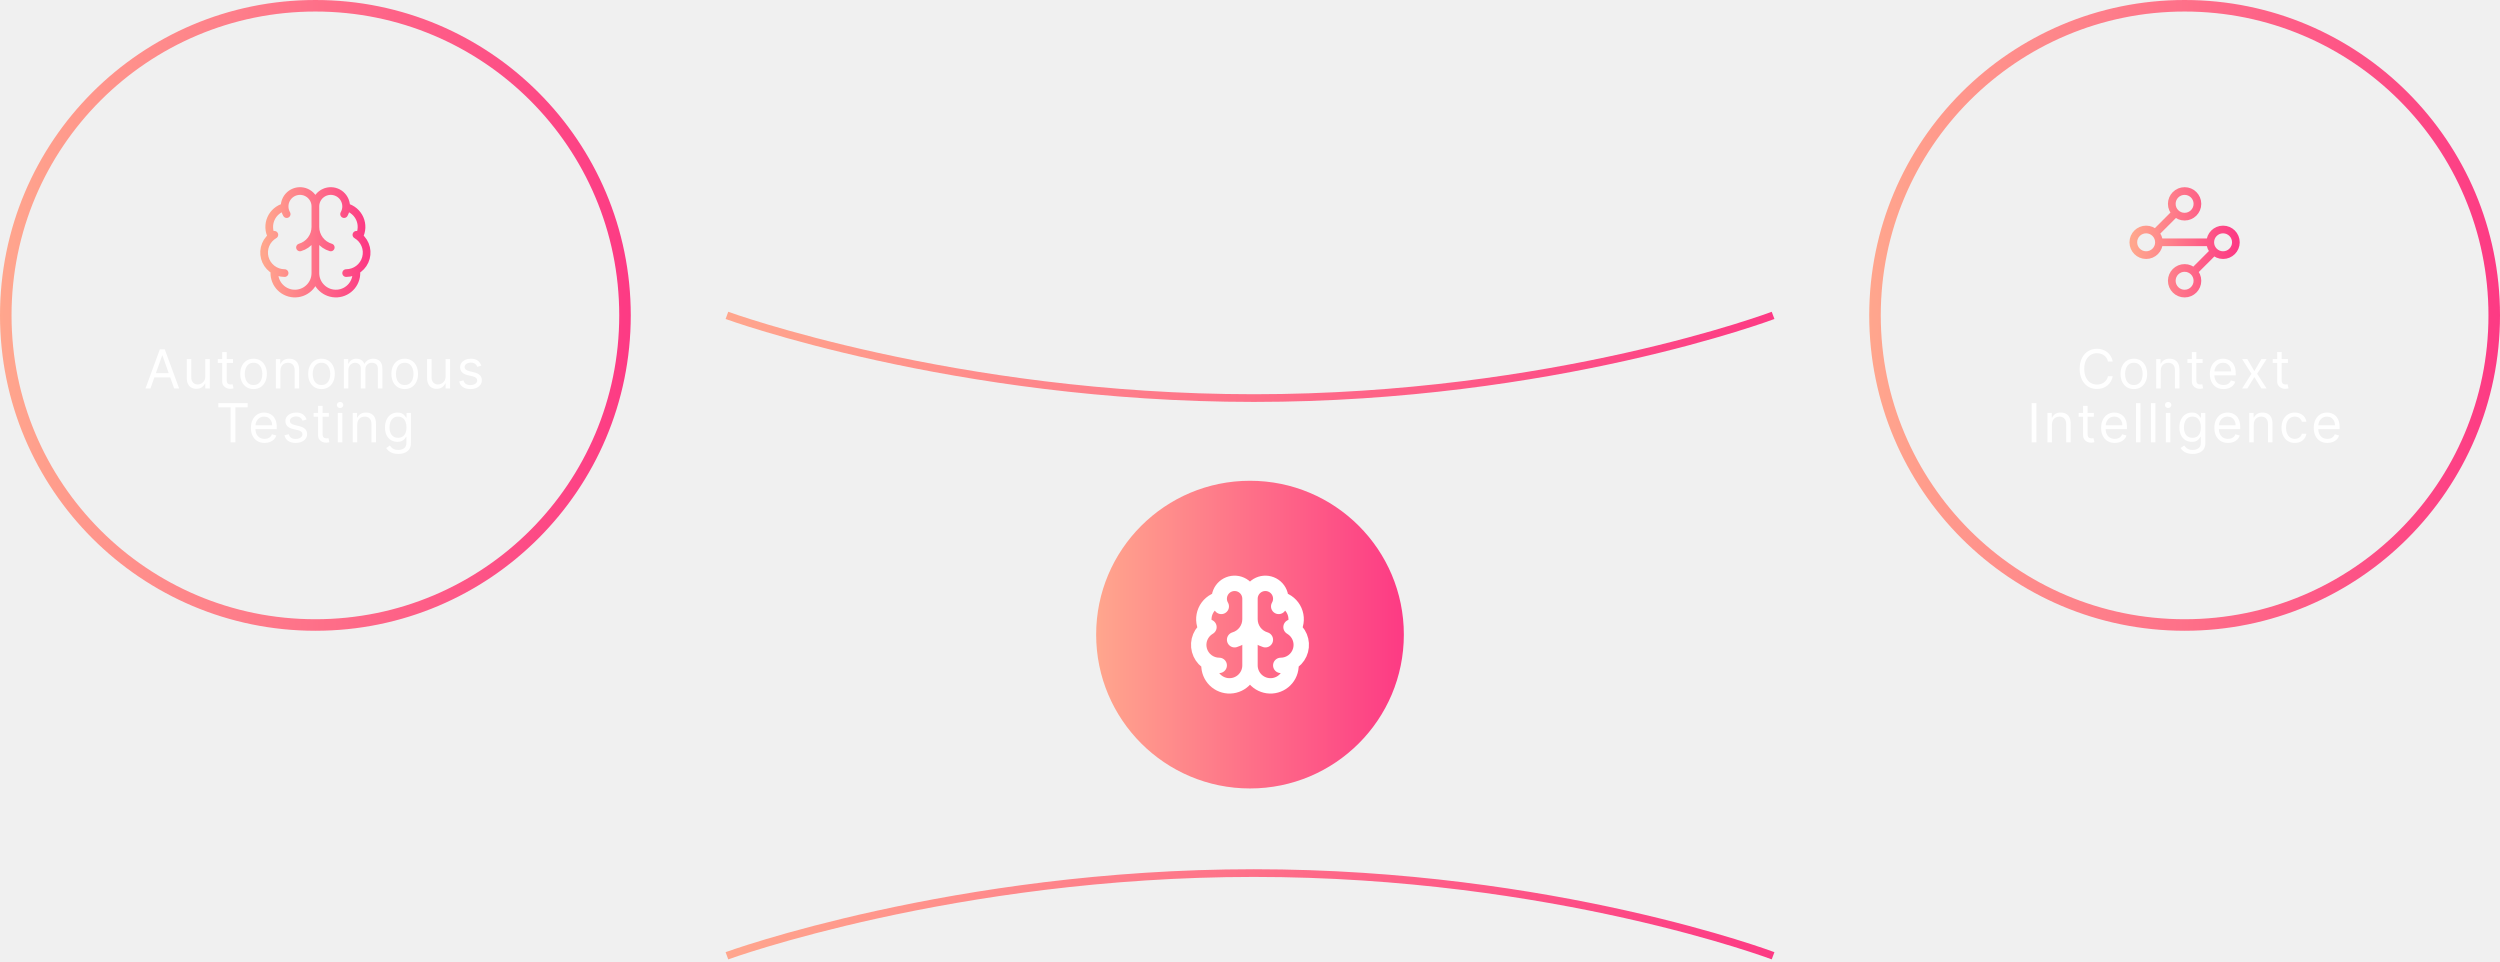
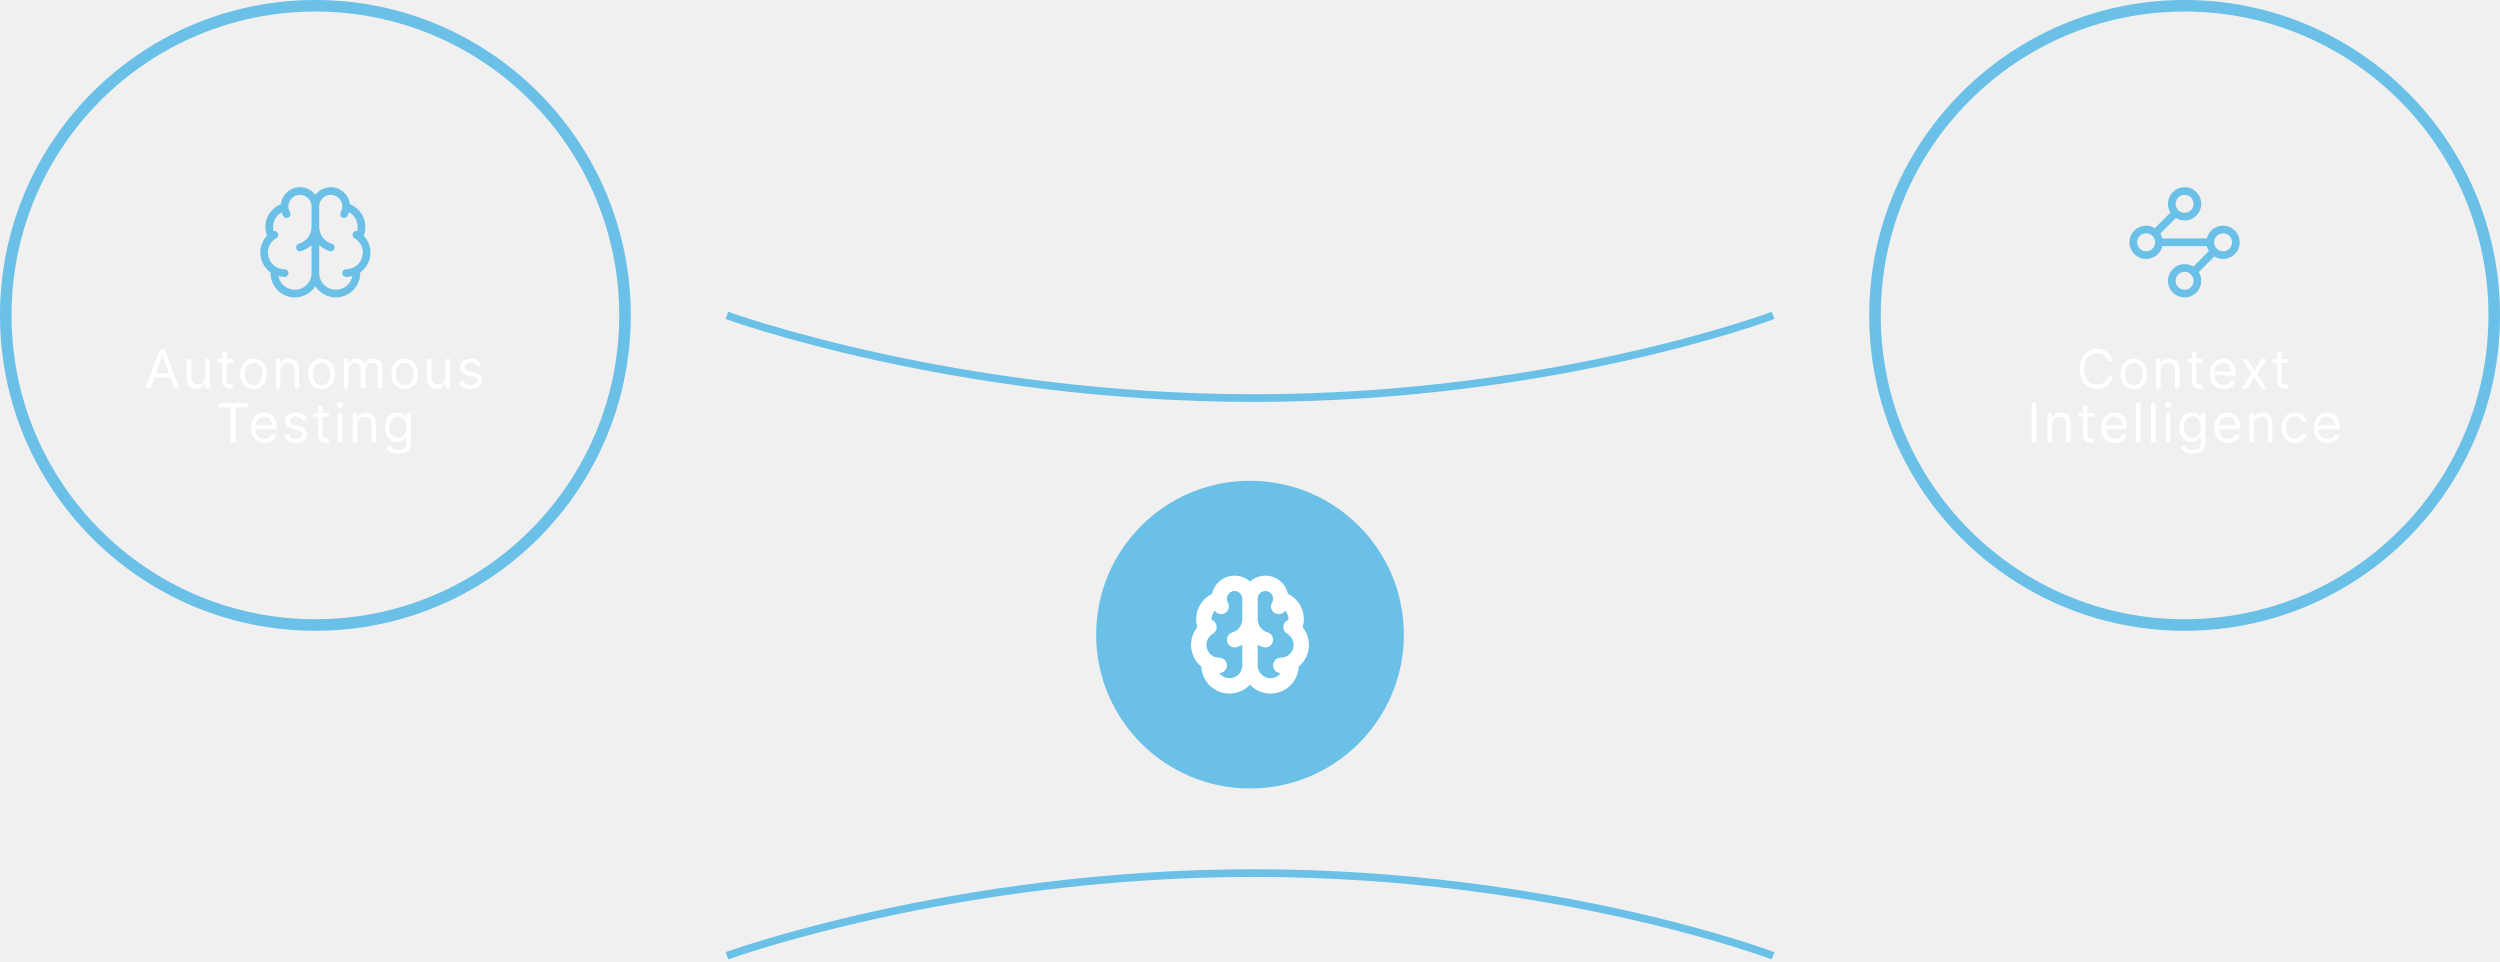
<svg xmlns="http://www.w3.org/2000/svg" width="650" height="250" viewBox="0 0 650 250" fill="none">
-   <rect x="285" y="125" width="80" height="80" rx="40" fill="url(#paint0_linear_1739_1121)" />
-   <g clip-path="url(#clip0_1739_1121)">
+   <rect x="285" y="125" width="80" height="80" rx="40" fill="#6AC0E6" />
+   <g clip-path="url(#clip0_3524_11863)">
    <path d="M324.997 173V155.667M324.997 173C324.998 173.729 325.148 174.45 325.439 175.119C325.729 175.787 326.153 176.389 326.685 176.888C327.218 177.386 327.846 177.77 328.533 178.015C329.219 178.261 329.948 178.364 330.676 178.316C331.403 178.269 332.113 178.073 332.762 177.741C333.411 177.409 333.985 176.947 334.448 176.384C334.911 175.821 335.254 175.169 335.456 174.469C335.658 173.768 335.713 173.034 335.62 172.311M324.997 173C324.996 173.729 324.846 174.45 324.556 175.119C324.265 175.787 323.841 176.389 323.309 176.888C322.777 177.386 322.148 177.77 321.462 178.015C320.775 178.261 320.046 178.364 319.318 178.316C318.591 178.269 317.881 178.073 317.232 177.741C316.583 177.409 316.01 176.947 315.546 176.384C315.083 175.821 314.74 175.169 314.538 174.469C314.337 173.768 314.281 173.034 314.374 172.311M324.997 155.667C324.997 155.053 325.138 154.448 325.41 153.897C325.681 153.347 326.075 152.867 326.562 152.493C327.049 152.12 327.615 151.863 328.217 151.743C328.819 151.624 329.44 151.644 330.032 151.803C330.625 151.962 331.173 152.255 331.635 152.659C332.096 153.064 332.458 153.569 332.693 154.136C332.928 154.703 333.029 155.316 332.989 155.928C332.948 156.541 332.768 157.135 332.461 157.667M324.997 155.667C324.997 155.053 324.856 154.448 324.585 153.897C324.313 153.347 323.919 152.867 323.432 152.493C322.946 152.12 322.379 151.863 321.778 151.743C321.176 151.624 320.555 151.644 319.962 151.803C319.369 151.962 318.821 152.255 318.36 152.659C317.898 153.064 317.536 153.569 317.302 154.136C317.067 154.703 316.966 155.316 317.006 155.928C317.046 156.541 317.226 157.135 317.533 157.667M328.997 166.333C327.844 165.996 326.83 165.294 326.109 164.333C325.388 163.371 324.998 162.202 324.997 161C324.996 162.202 324.606 163.371 323.885 164.333C323.164 165.294 322.151 165.996 320.997 166.333M332.993 155.833C333.777 156.035 334.504 156.412 335.121 156.936C335.737 157.461 336.226 158.119 336.551 158.86C336.875 159.601 337.027 160.407 336.994 161.215C336.961 162.024 336.745 162.814 336.361 163.527M332.997 173C334.171 173 335.312 172.613 336.244 171.898C337.175 171.183 337.845 170.181 338.149 169.047C338.452 167.913 338.374 166.71 337.924 165.626C337.475 164.541 336.681 163.635 335.664 163.048M316.997 173C315.823 173 314.682 172.613 313.751 171.898C312.819 171.183 312.15 170.181 311.846 169.047C311.542 167.913 311.621 166.71 312.07 165.626C312.519 164.541 313.314 163.635 314.33 163.048M317.001 155.833C316.217 156.035 315.49 156.412 314.873 156.936C314.257 157.461 313.768 158.119 313.444 158.86C313.119 159.601 312.968 160.407 313 161.215C313.033 162.024 313.25 162.814 313.633 163.527" stroke="white" stroke-width="4" stroke-linecap="round" stroke-linejoin="round" />
  </g>
-   <rect x="1.5" y="1.5" width="161" height="161" rx="80.5" stroke="url(#paint1_linear_1739_1121)" stroke-width="3" />
-   <path d="M81.997 71V53.667M81.997 71C81.998 71.729 82.148 72.45 82.439 73.119C82.729 73.787 83.153 74.389 83.686 74.888C84.218 75.386 84.846 75.77 85.533 76.016C86.219 76.261 86.948 76.364 87.676 76.317C88.403 76.269 89.113 76.073 89.762 75.741C90.411 75.409 90.985 74.947 91.448 74.384C91.911 73.821 92.254 73.169 92.456 72.469C92.657 71.768 92.713 71.034 92.62 70.311M81.997 71C81.996 71.729 81.846 72.45 81.556 73.119C81.265 73.787 80.841 74.389 80.309 74.888C79.777 75.386 79.148 75.77 78.462 76.016C77.775 76.261 77.046 76.364 76.319 76.317C75.591 76.269 74.881 76.073 74.232 75.741C73.583 75.409 73.01 74.947 72.546 74.384C72.083 73.821 71.74 73.169 71.538 72.469C71.337 71.768 71.281 71.034 71.374 70.311M81.997 53.667C81.997 53.053 82.138 52.448 82.41 51.898C82.681 51.347 83.075 50.867 83.562 50.493C84.049 50.12 84.615 49.863 85.217 49.743C85.819 49.624 86.44 49.644 87.032 49.803C87.625 49.962 88.173 50.255 88.635 50.659C89.096 51.064 89.458 51.569 89.693 52.136C89.927 52.703 90.029 53.316 89.989 53.928C89.948 54.541 89.768 55.135 89.461 55.667M81.997 53.667C81.997 53.053 81.856 52.448 81.585 51.898C81.313 51.347 80.919 50.867 80.432 50.493C79.945 50.12 79.379 49.863 78.778 49.743C78.176 49.624 77.555 49.644 76.962 49.803C76.369 49.962 75.821 50.255 75.36 50.659C74.898 51.064 74.536 51.569 74.302 52.136C74.067 52.703 73.966 53.316 74.006 53.928C74.046 54.541 74.226 55.135 74.533 55.667M85.997 64.333C84.844 63.996 83.83 63.294 83.109 62.333C82.388 61.371 81.998 60.202 81.997 59C81.996 60.202 81.606 61.371 80.885 62.333C80.164 63.294 79.151 63.996 77.997 64.333M89.993 53.833C90.777 54.035 91.504 54.412 92.121 54.936C92.737 55.461 93.226 56.118 93.551 56.86C93.875 57.601 94.027 58.407 93.994 59.215C93.961 60.024 93.745 60.814 93.361 61.527M89.997 71C91.171 71 92.312 70.612 93.244 69.898C94.175 69.183 94.845 68.181 95.148 67.047C95.452 65.913 95.374 64.71 94.924 63.626C94.475 62.541 93.68 61.635 92.664 61.048M73.997 71C72.823 71 71.682 70.612 70.751 69.898C69.819 69.183 69.15 68.181 68.846 67.047C68.542 65.913 68.621 64.71 69.07 63.626C69.519 62.541 70.314 61.635 71.331 61.048M74.001 53.833C73.217 54.035 72.49 54.412 71.874 54.936C71.257 55.461 70.768 56.118 70.444 56.86C70.119 57.601 69.968 58.407 70 59.215C70.033 60.024 70.25 60.814 70.633 61.527" stroke="url(#paint2_linear_1739_1121)" stroke-width="2" stroke-linecap="round" stroke-linejoin="round" />
+   <rect x="1.5" y="1.5" width="161" height="161" rx="80.5" stroke="#6AC0E6" stroke-width="3" />
+   <path d="M81.997 71V53.667M81.997 71C81.998 71.729 82.148 72.45 82.439 73.119C82.729 73.787 83.153 74.389 83.686 74.888C84.218 75.386 84.846 75.77 85.533 76.016C86.219 76.261 86.948 76.364 87.676 76.317C88.403 76.269 89.113 76.073 89.762 75.741C90.411 75.409 90.985 74.947 91.448 74.384C91.911 73.821 92.254 73.169 92.456 72.469C92.657 71.768 92.713 71.034 92.62 70.311M81.997 71C81.996 71.729 81.846 72.45 81.556 73.119C81.265 73.787 80.841 74.389 80.309 74.888C79.777 75.386 79.148 75.77 78.462 76.016C77.775 76.261 77.046 76.364 76.319 76.317C75.591 76.269 74.881 76.073 74.232 75.741C73.583 75.409 73.01 74.947 72.546 74.384C72.083 73.821 71.74 73.169 71.538 72.469C71.337 71.768 71.281 71.034 71.374 70.311M81.997 53.667C81.997 53.053 82.138 52.448 82.41 51.898C82.681 51.347 83.075 50.867 83.562 50.493C84.049 50.12 84.615 49.863 85.217 49.743C85.819 49.624 86.44 49.644 87.032 49.803C87.625 49.962 88.173 50.255 88.635 50.659C89.096 51.064 89.458 51.569 89.693 52.136C89.927 52.703 90.029 53.316 89.989 53.928C89.948 54.541 89.768 55.135 89.461 55.667M81.997 53.667C81.997 53.053 81.856 52.448 81.585 51.898C81.313 51.347 80.919 50.867 80.432 50.493C79.945 50.12 79.379 49.863 78.778 49.743C78.176 49.624 77.555 49.644 76.962 49.803C76.369 49.962 75.821 50.255 75.36 50.659C74.898 51.064 74.536 51.569 74.302 52.136C74.067 52.703 73.966 53.316 74.006 53.928C74.046 54.541 74.226 55.135 74.533 55.667M85.997 64.333C84.844 63.996 83.83 63.294 83.109 62.333C82.388 61.371 81.998 60.202 81.997 59C81.996 60.202 81.606 61.371 80.885 62.333C80.164 63.294 79.151 63.996 77.997 64.333M89.993 53.833C90.777 54.035 91.504 54.412 92.121 54.936C92.737 55.461 93.226 56.118 93.551 56.86C93.875 57.601 94.027 58.407 93.994 59.215C93.961 60.024 93.745 60.814 93.361 61.527M89.997 71C91.171 71 92.312 70.612 93.244 69.898C94.175 69.183 94.845 68.181 95.148 67.047C95.452 65.913 95.374 64.71 94.924 63.626C94.475 62.541 93.68 61.635 92.664 61.048M73.997 71C72.823 71 71.682 70.612 70.751 69.898C69.819 69.183 69.15 68.181 68.846 67.047C68.542 65.913 68.621 64.71 69.07 63.626C69.519 62.541 70.314 61.635 71.331 61.048M74.001 53.833C73.217 54.035 72.49 54.412 71.874 54.936C71.257 55.461 70.768 56.118 70.444 56.86C70.119 57.601 69.968 58.407 70 59.215C70.033 60.024 70.25 60.814 70.633 61.527" stroke="#6AC0E6" stroke-width="2" stroke-linecap="round" stroke-linejoin="round" />
  <path d="M39.117 101H37.825L41.563 90.818H42.836L46.575 101H45.282L42.239 92.429H42.16L39.117 101ZM39.594 97.023H44.805V98.117H39.594V97.023ZM53.374 97.878V93.364H54.547V101H53.374V99.707H53.294C53.115 100.095 52.837 100.425 52.459 100.697C52.081 100.965 51.604 101.099 51.027 101.099C50.55 101.099 50.126 100.995 49.755 100.786C49.383 100.574 49.092 100.256 48.88 99.832C48.667 99.404 48.561 98.865 48.561 98.216V93.364H49.735V98.136C49.735 98.693 49.891 99.137 50.202 99.469C50.517 99.8 50.918 99.966 51.405 99.966C51.697 99.966 51.993 99.891 52.295 99.742C52.6 99.593 52.855 99.364 53.061 99.056C53.27 98.748 53.374 98.355 53.374 97.878ZM60.577 93.364V94.358H56.62V93.364H60.577ZM57.773 91.534H58.947V98.812C58.947 99.144 58.995 99.392 59.091 99.558C59.19 99.721 59.316 99.83 59.468 99.886C59.624 99.939 59.788 99.966 59.961 99.966C60.09 99.966 60.196 99.959 60.279 99.946C60.362 99.93 60.428 99.916 60.478 99.906L60.716 100.96C60.637 100.99 60.526 101.02 60.383 101.05C60.241 101.083 60.06 101.099 59.841 101.099C59.51 101.099 59.185 101.028 58.867 100.886C58.552 100.743 58.29 100.526 58.081 100.234C57.876 99.943 57.773 99.575 57.773 99.131V91.534ZM65.922 101.159C65.233 101.159 64.628 100.995 64.108 100.667C63.591 100.339 63.186 99.88 62.895 99.29C62.606 98.7 62.462 98.01 62.462 97.222C62.462 96.426 62.606 95.732 62.895 95.138C63.186 94.545 63.591 94.085 64.108 93.756C64.628 93.428 65.233 93.264 65.922 93.264C66.612 93.264 67.215 93.428 67.732 93.756C68.252 94.085 68.657 94.545 68.945 95.138C69.237 95.732 69.383 96.426 69.383 97.222C69.383 98.01 69.237 98.7 68.945 99.29C68.657 99.88 68.252 100.339 67.732 100.667C67.215 100.995 66.612 101.159 65.922 101.159ZM65.922 100.105C66.446 100.105 66.877 99.971 67.215 99.702C67.553 99.434 67.803 99.081 67.966 98.644C68.128 98.206 68.209 97.732 68.209 97.222C68.209 96.711 68.128 96.236 67.966 95.795C67.803 95.354 67.553 94.998 67.215 94.726C66.877 94.454 66.446 94.318 65.922 94.318C65.399 94.318 64.968 94.454 64.63 94.726C64.292 94.998 64.041 95.354 63.879 95.795C63.717 96.236 63.635 96.711 63.635 97.222C63.635 97.732 63.717 98.206 63.879 98.644C64.041 99.081 64.292 99.434 64.63 99.702C64.968 99.971 65.399 100.105 65.922 100.105ZM72.907 96.406V101H71.734V93.364H72.867V94.557H72.966C73.145 94.169 73.417 93.858 73.782 93.622C74.147 93.383 74.617 93.264 75.194 93.264C75.711 93.264 76.163 93.37 76.551 93.582C76.939 93.791 77.24 94.109 77.456 94.537C77.671 94.961 77.779 95.498 77.779 96.148V101H76.606V96.227C76.606 95.627 76.45 95.16 76.138 94.825C75.827 94.487 75.399 94.318 74.856 94.318C74.481 94.318 74.147 94.399 73.852 94.562C73.56 94.724 73.329 94.961 73.16 95.273C72.991 95.584 72.907 95.962 72.907 96.406ZM83.585 101.159C82.896 101.159 82.291 100.995 81.771 100.667C81.254 100.339 80.849 99.88 80.558 99.29C80.269 98.7 80.125 98.01 80.125 97.222C80.125 96.426 80.269 95.732 80.558 95.138C80.849 94.545 81.254 94.085 81.771 93.756C82.291 93.428 82.896 93.264 83.585 93.264C84.275 93.264 84.878 93.428 85.395 93.756C85.915 94.085 86.32 94.545 86.608 95.138C86.9 95.732 87.046 96.426 87.046 97.222C87.046 98.01 86.9 98.7 86.608 99.29C86.32 99.88 85.915 100.339 85.395 100.667C84.878 100.995 84.275 101.159 83.585 101.159ZM83.585 100.105C84.109 100.105 84.54 99.971 84.878 99.702C85.216 99.434 85.466 99.081 85.629 98.644C85.791 98.206 85.872 97.732 85.872 97.222C85.872 96.711 85.791 96.236 85.629 95.795C85.466 95.354 85.216 94.998 84.878 94.726C84.54 94.454 84.109 94.318 83.585 94.318C83.062 94.318 82.631 94.454 82.293 94.726C81.955 94.998 81.704 95.354 81.542 95.795C81.38 96.236 81.298 96.711 81.298 97.222C81.298 97.732 81.38 98.206 81.542 98.644C81.704 99.081 81.955 99.434 82.293 99.702C82.631 99.971 83.062 100.105 83.585 100.105ZM89.397 101V93.364H90.53V94.557H90.629C90.789 94.149 91.046 93.833 91.4 93.607C91.755 93.379 92.181 93.264 92.678 93.264C93.182 93.264 93.601 93.379 93.936 93.607C94.274 93.833 94.537 94.149 94.726 94.557H94.806C95.001 94.162 95.294 93.849 95.686 93.617C96.077 93.382 96.546 93.264 97.093 93.264C97.775 93.264 98.334 93.478 98.768 93.906C99.202 94.33 99.419 94.991 99.419 95.889V101H98.246V95.889C98.246 95.326 98.092 94.923 97.784 94.681C97.475 94.439 97.112 94.318 96.695 94.318C96.158 94.318 95.742 94.481 95.447 94.805C95.152 95.127 95.004 95.535 95.004 96.028V101H93.811V95.77C93.811 95.336 93.671 94.986 93.389 94.721C93.107 94.452 92.744 94.318 92.3 94.318C91.995 94.318 91.71 94.399 91.445 94.562C91.183 94.724 90.971 94.95 90.808 95.238C90.649 95.523 90.57 95.853 90.57 96.227V101H89.397ZM105.227 101.159C104.537 101.159 103.933 100.995 103.412 100.667C102.895 100.339 102.491 99.88 102.199 99.29C101.911 98.7 101.767 98.01 101.767 97.222C101.767 96.426 101.911 95.732 102.199 95.138C102.491 94.545 102.895 94.085 103.412 93.756C103.933 93.428 104.537 93.264 105.227 93.264C105.916 93.264 106.519 93.428 107.036 93.756C107.557 94.085 107.961 94.545 108.25 95.138C108.541 95.732 108.687 96.426 108.687 97.222C108.687 98.01 108.541 98.7 108.25 99.29C107.961 99.88 107.557 100.339 107.036 100.667C106.519 100.995 105.916 101.159 105.227 101.159ZM105.227 100.105C105.75 100.105 106.181 99.971 106.519 99.702C106.857 99.434 107.108 99.081 107.27 98.644C107.433 98.206 107.514 97.732 107.514 97.222C107.514 96.711 107.433 96.236 107.27 95.795C107.108 95.354 106.857 94.998 106.519 94.726C106.181 94.454 105.75 94.318 105.227 94.318C104.703 94.318 104.272 94.454 103.934 94.726C103.596 94.998 103.346 95.354 103.183 95.795C103.021 96.236 102.94 96.711 102.94 97.222C102.94 97.732 103.021 98.206 103.183 98.644C103.346 99.081 103.596 99.434 103.934 99.702C104.272 99.971 104.703 100.105 105.227 100.105ZM115.851 97.878V93.364H117.024V101H115.851V99.707H115.771C115.592 100.095 115.314 100.425 114.936 100.697C114.558 100.965 114.081 101.099 113.504 101.099C113.027 101.099 112.602 100.995 112.231 100.786C111.86 100.574 111.568 100.256 111.356 99.832C111.144 99.404 111.038 98.865 111.038 98.216V93.364H112.211V98.136C112.211 98.693 112.367 99.137 112.679 99.469C112.994 99.8 113.395 99.966 113.882 99.966C114.173 99.966 114.47 99.891 114.772 99.742C115.077 99.593 115.332 99.364 115.537 99.056C115.746 98.748 115.851 98.355 115.851 97.878ZM125.142 95.074L124.088 95.372C124.022 95.197 123.924 95.026 123.795 94.86C123.669 94.691 123.496 94.552 123.278 94.442C123.059 94.333 122.779 94.278 122.437 94.278C121.97 94.278 121.581 94.386 121.269 94.602C120.961 94.814 120.807 95.084 120.807 95.412C120.807 95.704 120.913 95.934 121.125 96.103C121.337 96.272 121.668 96.413 122.119 96.526L123.253 96.804C123.935 96.97 124.444 97.223 124.779 97.565C125.114 97.903 125.281 98.338 125.281 98.872C125.281 99.31 125.155 99.701 124.903 100.045C124.655 100.39 124.307 100.662 123.859 100.861C123.412 101.06 122.891 101.159 122.298 101.159C121.519 101.159 120.875 100.99 120.364 100.652C119.854 100.314 119.531 99.82 119.395 99.171L120.508 98.892C120.614 99.303 120.815 99.611 121.11 99.817C121.408 100.022 121.798 100.125 122.278 100.125C122.825 100.125 123.259 100.009 123.581 99.777C123.906 99.542 124.068 99.26 124.068 98.932C124.068 98.667 123.975 98.445 123.79 98.266C123.604 98.083 123.319 97.947 122.935 97.858L121.662 97.56C120.962 97.394 120.449 97.137 120.121 96.789C119.796 96.438 119.633 95.999 119.633 95.472C119.633 95.041 119.754 94.66 119.996 94.328C120.242 93.997 120.575 93.737 120.996 93.548C121.42 93.359 121.9 93.264 122.437 93.264C123.193 93.264 123.786 93.43 124.217 93.761C124.651 94.093 124.96 94.53 125.142 95.074ZM56.763 105.912V104.818H64.399V105.912H61.197V115H59.964V105.912H56.763ZM68.797 115.159C68.061 115.159 67.427 114.997 66.893 114.672C66.363 114.344 65.953 113.886 65.665 113.3C65.38 112.71 65.237 112.024 65.237 111.241C65.237 110.459 65.38 109.77 65.665 109.173C65.953 108.573 66.355 108.106 66.868 107.771C67.385 107.433 67.989 107.264 68.678 107.264C69.076 107.264 69.468 107.33 69.856 107.463C70.244 107.596 70.597 107.811 70.915 108.109C71.233 108.404 71.487 108.795 71.676 109.283C71.865 109.77 71.959 110.37 71.959 111.082V111.58H66.073V110.565H70.766C70.766 110.134 70.68 109.75 70.507 109.412C70.338 109.074 70.096 108.807 69.781 108.612C69.47 108.416 69.102 108.318 68.678 108.318C68.21 108.318 67.806 108.434 67.465 108.666C67.127 108.895 66.867 109.193 66.684 109.561C66.502 109.929 66.411 110.323 66.411 110.744V111.42C66.411 111.997 66.51 112.486 66.709 112.887C66.911 113.285 67.191 113.588 67.549 113.797C67.907 114.002 68.323 114.105 68.797 114.105C69.105 114.105 69.384 114.062 69.632 113.976C69.884 113.886 70.101 113.754 70.284 113.578C70.466 113.399 70.607 113.177 70.706 112.912L71.84 113.23C71.721 113.615 71.52 113.953 71.238 114.244C70.957 114.533 70.609 114.758 70.194 114.92C69.78 115.08 69.314 115.159 68.797 115.159ZM79.713 109.074L78.659 109.372C78.593 109.196 78.495 109.026 78.366 108.86C78.24 108.691 78.067 108.552 77.849 108.442C77.63 108.333 77.35 108.278 77.008 108.278C76.541 108.278 76.152 108.386 75.84 108.602C75.532 108.814 75.378 109.084 75.378 109.412C75.378 109.704 75.484 109.934 75.696 110.103C75.908 110.272 76.24 110.413 76.69 110.526L77.824 110.804C78.507 110.97 79.015 111.223 79.35 111.565C79.685 111.903 79.852 112.339 79.852 112.872C79.852 113.31 79.726 113.701 79.474 114.045C79.226 114.39 78.878 114.662 78.43 114.861C77.983 115.06 77.463 115.159 76.869 115.159C76.09 115.159 75.446 114.99 74.935 114.652C74.425 114.314 74.102 113.82 73.966 113.17L75.079 112.892C75.186 113.303 75.386 113.611 75.681 113.817C75.979 114.022 76.369 114.125 76.849 114.125C77.396 114.125 77.83 114.009 78.152 113.777C78.477 113.542 78.639 113.26 78.639 112.932C78.639 112.667 78.546 112.445 78.361 112.266C78.175 112.083 77.89 111.947 77.506 111.858L76.233 111.56C75.534 111.394 75.02 111.137 74.692 110.789C74.367 110.438 74.204 109.999 74.204 109.472C74.204 109.041 74.325 108.66 74.567 108.328C74.813 107.997 75.146 107.737 75.567 107.548C75.991 107.359 76.472 107.264 77.008 107.264C77.764 107.264 78.357 107.43 78.788 107.761C79.222 108.093 79.531 108.53 79.713 109.074ZM85.499 107.364V108.358H81.542V107.364H85.499ZM82.695 105.534H83.869V112.812C83.869 113.144 83.917 113.393 84.013 113.558C84.112 113.721 84.238 113.83 84.391 113.886C84.546 113.939 84.711 113.966 84.883 113.966C85.012 113.966 85.118 113.959 85.201 113.946C85.284 113.929 85.35 113.916 85.4 113.906L85.639 114.96C85.559 114.99 85.448 115.02 85.305 115.05C85.163 115.083 84.982 115.099 84.764 115.099C84.432 115.099 84.107 115.028 83.789 114.886C83.474 114.743 83.212 114.526 83.004 114.234C82.798 113.943 82.695 113.575 82.695 113.131V105.534ZM87.824 115V107.364H88.998V115H87.824ZM88.421 106.091C88.192 106.091 87.995 106.013 87.829 105.857C87.667 105.701 87.586 105.514 87.586 105.295C87.586 105.077 87.667 104.889 87.829 104.734C87.995 104.578 88.192 104.5 88.421 104.5C88.65 104.5 88.845 104.578 89.007 104.734C89.173 104.889 89.256 105.077 89.256 105.295C89.256 105.514 89.173 105.701 89.007 105.857C88.845 106.013 88.65 106.091 88.421 106.091ZM92.88 110.406V115H91.707V107.364H92.84V108.557H92.939C93.118 108.169 93.39 107.857 93.755 107.622C94.119 107.384 94.59 107.264 95.167 107.264C95.684 107.264 96.136 107.37 96.524 107.582C96.912 107.791 97.213 108.109 97.429 108.537C97.644 108.961 97.752 109.498 97.752 110.148V115H96.579V110.227C96.579 109.627 96.423 109.16 96.111 108.825C95.8 108.487 95.372 108.318 94.829 108.318C94.454 108.318 94.119 108.399 93.825 108.562C93.533 108.724 93.302 108.961 93.133 109.273C92.964 109.584 92.88 109.962 92.88 110.406ZM103.538 118.023C102.972 118.023 102.484 117.95 102.077 117.804C101.669 117.661 101.329 117.473 101.058 117.237C100.789 117.005 100.575 116.757 100.416 116.491L101.351 115.835C101.457 115.974 101.591 116.134 101.754 116.312C101.916 116.495 102.138 116.652 102.42 116.785C102.705 116.921 103.078 116.989 103.538 116.989C104.155 116.989 104.664 116.839 105.065 116.541C105.466 116.243 105.666 115.776 105.666 115.139V113.588H105.567C105.481 113.727 105.358 113.9 105.199 114.105C105.043 114.307 104.818 114.488 104.523 114.647C104.231 114.803 103.837 114.881 103.34 114.881C102.723 114.881 102.17 114.735 101.679 114.443C101.192 114.152 100.806 113.727 100.521 113.17C100.239 112.614 100.098 111.937 100.098 111.142C100.098 110.36 100.236 109.679 100.511 109.099C100.786 108.515 101.169 108.065 101.659 107.746C102.15 107.425 102.716 107.264 103.359 107.264C103.857 107.264 104.251 107.347 104.543 107.513C104.838 107.675 105.063 107.861 105.219 108.07C105.378 108.275 105.501 108.444 105.587 108.577H105.706V107.364H106.84V115.219C106.84 115.875 106.69 116.409 106.392 116.82C106.097 117.234 105.699 117.537 105.199 117.729C104.702 117.925 104.148 118.023 103.538 118.023ZM103.499 113.827C103.969 113.827 104.367 113.719 104.692 113.504C105.017 113.288 105.264 112.978 105.433 112.574C105.602 112.17 105.686 111.686 105.686 111.122C105.686 110.572 105.603 110.086 105.438 109.665C105.272 109.245 105.027 108.915 104.702 108.676C104.377 108.437 103.976 108.318 103.499 108.318C103.001 108.318 102.587 108.444 102.256 108.696C101.928 108.948 101.681 109.286 101.515 109.71C101.353 110.134 101.271 110.605 101.271 111.122C101.271 111.652 101.354 112.121 101.52 112.529C101.689 112.933 101.938 113.252 102.266 113.484C102.597 113.712 103.008 113.827 103.499 113.827Z" fill="white" />
-   <rect x="487.5" y="1.5" width="161" height="161" rx="80.5" stroke="url(#paint3_linear_1739_1121)" stroke-width="3" />
-   <path d="M565.597 55.4L560.397 60.6M561.331 63C561.331 64.841 559.838 66.333 557.997 66.333C556.156 66.333 554.664 64.841 554.664 63C554.664 61.159 556.156 59.667 557.997 59.667C559.838 59.667 561.331 61.159 561.331 63ZM561.331 63H574.664M574.664 63C574.664 64.841 576.156 66.333 577.997 66.333C579.838 66.333 581.331 64.841 581.331 63C581.331 61.159 579.838 59.667 577.997 59.667C576.156 59.667 574.664 61.159 574.664 63ZM570.397 70.6L575.597 65.4M571.331 53C571.331 54.841 569.838 56.333 567.997 56.333C566.156 56.333 564.664 54.841 564.664 53C564.664 51.159 566.156 49.667 567.997 49.667C569.838 49.667 571.331 51.159 571.331 53ZM571.331 73C571.331 74.841 569.838 76.333 567.997 76.333C566.156 76.333 564.664 74.841 564.664 73C564.664 71.159 566.156 69.667 567.997 69.667C569.838 69.667 571.331 71.159 571.331 73Z" stroke="url(#paint4_linear_1739_1121)" stroke-width="2" stroke-linecap="round" stroke-linejoin="round" />
+   <rect x="487.5" y="1.5" width="161" height="161" rx="80.5" stroke="#6AC0E6" stroke-width="3" />
+   <path d="M565.597 55.4L560.397 60.6M561.331 63C561.331 64.841 559.838 66.333 557.997 66.333C556.156 66.333 554.664 64.841 554.664 63C554.664 61.159 556.156 59.667 557.997 59.667C559.838 59.667 561.331 61.159 561.331 63ZM561.331 63H574.664M574.664 63C574.664 64.841 576.156 66.333 577.997 66.333C579.838 66.333 581.331 64.841 581.331 63C581.331 61.159 579.838 59.667 577.997 59.667C576.156 59.667 574.664 61.159 574.664 63ZM570.397 70.6L575.597 65.4M571.331 53C571.331 54.841 569.838 56.333 567.997 56.333C566.156 56.333 564.664 54.841 564.664 53C564.664 51.159 566.156 49.667 567.997 49.667C569.838 49.667 571.331 51.159 571.331 53ZM571.331 73C571.331 74.841 569.838 76.333 567.997 76.333C566.156 76.333 564.664 74.841 564.664 73C564.664 71.159 566.156 69.667 567.997 69.667C569.838 69.667 571.331 71.159 571.331 73Z" stroke="#6AC0E6" stroke-width="2" stroke-linecap="round" stroke-linejoin="round" />
  <path d="M549.305 94H548.072C547.999 93.645 547.872 93.334 547.689 93.065C547.51 92.797 547.292 92.572 547.033 92.389C546.778 92.204 546.494 92.064 546.183 91.972C545.871 91.879 545.546 91.832 545.208 91.832C544.592 91.832 544.033 91.988 543.533 92.3C543.036 92.611 542.64 93.07 542.345 93.677C542.053 94.283 541.907 95.028 541.907 95.909C541.907 96.791 542.053 97.535 542.345 98.141C542.64 98.748 543.036 99.207 543.533 99.519C544.033 99.83 544.592 99.986 545.208 99.986C545.546 99.986 545.871 99.939 546.183 99.847C546.494 99.754 546.778 99.616 547.033 99.434C547.292 99.248 547.51 99.021 547.689 98.753C547.872 98.481 547.999 98.169 548.072 97.818H549.305C549.212 98.338 549.043 98.804 548.798 99.215C548.553 99.626 548.248 99.976 547.883 100.264C547.519 100.549 547.109 100.766 546.655 100.915C546.204 101.065 545.722 101.139 545.208 101.139C544.34 101.139 543.568 100.927 542.892 100.503C542.216 100.079 541.684 99.475 541.296 98.693C540.908 97.911 540.714 96.983 540.714 95.909C540.714 94.835 540.908 93.907 541.296 93.125C541.684 92.343 542.216 91.74 542.892 91.315C543.568 90.891 544.34 90.679 545.208 90.679C545.722 90.679 546.204 90.754 546.655 90.903C547.109 91.052 547.519 91.271 547.883 91.559C548.248 91.844 548.553 92.192 548.798 92.603C549.043 93.011 549.212 93.476 549.305 94ZM554.801 101.159C554.111 101.159 553.506 100.995 552.986 100.667C552.469 100.339 552.065 99.88 551.773 99.29C551.485 98.7 551.34 98.01 551.34 97.222C551.34 96.426 551.485 95.732 551.773 95.138C552.065 94.545 552.469 94.085 552.986 93.756C553.506 93.428 554.111 93.264 554.801 93.264C555.49 93.264 556.093 93.428 556.61 93.756C557.131 94.085 557.535 94.545 557.823 95.138C558.115 95.732 558.261 96.426 558.261 97.222C558.261 98.01 558.115 98.7 557.823 99.29C557.535 99.88 557.131 100.339 556.61 100.667C556.093 100.995 555.49 101.159 554.801 101.159ZM554.801 100.105C555.324 100.105 555.755 99.971 556.093 99.702C556.431 99.434 556.681 99.081 556.844 98.644C557.006 98.206 557.087 97.732 557.087 97.222C557.087 96.711 557.006 96.236 556.844 95.795C556.681 95.354 556.431 94.998 556.093 94.726C555.755 94.454 555.324 94.318 554.801 94.318C554.277 94.318 553.846 94.454 553.508 94.726C553.17 94.998 552.92 95.354 552.757 95.795C552.595 96.236 552.514 96.711 552.514 97.222C552.514 97.732 552.595 98.206 552.757 98.644C552.92 99.081 553.17 99.434 553.508 99.702C553.846 99.971 554.277 100.105 554.801 100.105ZM561.785 96.406V101H560.612V93.364H561.745V94.557H561.845C562.024 94.169 562.296 93.858 562.66 93.622C563.025 93.383 563.495 93.264 564.072 93.264C564.589 93.264 565.041 93.37 565.429 93.582C565.817 93.791 566.119 94.109 566.334 94.537C566.55 94.961 566.657 95.498 566.657 96.148V101H565.484V96.227C565.484 95.627 565.328 95.16 565.017 94.825C564.705 94.487 564.278 94.318 563.734 94.318C563.359 94.318 563.025 94.399 562.73 94.562C562.438 94.724 562.208 94.961 562.039 95.273C561.87 95.584 561.785 95.962 561.785 96.406ZM572.682 93.364V94.358H568.725V93.364H572.682ZM569.878 91.534H571.052V98.812C571.052 99.144 571.1 99.392 571.196 99.558C571.295 99.721 571.421 99.83 571.574 99.886C571.729 99.939 571.893 99.966 572.066 99.966C572.195 99.966 572.301 99.959 572.384 99.946C572.467 99.93 572.533 99.916 572.583 99.906L572.821 100.96C572.742 100.99 572.631 101.02 572.488 101.05C572.346 101.083 572.165 101.099 571.946 101.099C571.615 101.099 571.29 101.028 570.972 100.886C570.657 100.743 570.395 100.526 570.187 100.234C569.981 99.943 569.878 99.575 569.878 99.131V91.534ZM578.127 101.159C577.391 101.159 576.756 100.997 576.223 100.672C575.692 100.344 575.283 99.886 574.995 99.3C574.71 98.71 574.567 98.024 574.567 97.242C574.567 96.459 574.71 95.77 574.995 95.173C575.283 94.573 575.684 94.106 576.198 93.771C576.715 93.433 577.318 93.264 578.008 93.264C578.405 93.264 578.798 93.331 579.186 93.463C579.574 93.596 579.927 93.811 580.245 94.109C580.563 94.404 580.816 94.796 581.005 95.283C581.194 95.77 581.289 96.37 581.289 97.082V97.579H575.402V96.565H580.096C580.096 96.135 580.009 95.75 579.837 95.412C579.668 95.074 579.426 94.807 579.111 94.612C578.8 94.416 578.432 94.318 578.008 94.318C577.54 94.318 577.136 94.434 576.794 94.666C576.456 94.895 576.196 95.193 576.014 95.561C575.832 95.929 575.74 96.323 575.74 96.744V97.421C575.74 97.997 575.84 98.486 576.039 98.887C576.241 99.285 576.521 99.588 576.879 99.797C577.237 100.002 577.653 100.105 578.127 100.105C578.435 100.105 578.714 100.062 578.962 99.976C579.214 99.886 579.431 99.754 579.613 99.578C579.796 99.399 579.937 99.177 580.036 98.912L581.169 99.23C581.05 99.615 580.85 99.953 580.568 100.244C580.286 100.533 579.938 100.758 579.524 100.92C579.11 101.08 578.644 101.159 578.127 101.159ZM584.304 93.364L586.133 96.486L587.963 93.364H589.315L586.849 97.182L589.315 101H587.963L586.133 98.037L584.304 101H582.951L585.377 97.182L582.951 93.364H584.304ZM594.87 93.364V94.358H590.913V93.364H594.87ZM592.066 91.534H593.239V98.812C593.239 99.144 593.287 99.392 593.384 99.558C593.483 99.721 593.609 99.83 593.761 99.886C593.917 99.939 594.081 99.966 594.254 99.966C594.383 99.966 594.489 99.959 594.572 99.946C594.655 99.93 594.721 99.916 594.771 99.906L595.009 100.96C594.93 100.99 594.819 101.02 594.676 101.05C594.534 101.083 594.353 101.099 594.134 101.099C593.803 101.099 593.478 101.028 593.16 100.886C592.845 100.743 592.583 100.526 592.374 100.234C592.169 99.943 592.066 99.575 592.066 99.131V91.534ZM529.46 104.818V115H528.227V104.818H529.46ZM533.506 110.406V115H532.333V107.364H533.467V108.557H533.566C533.745 108.169 534.017 107.857 534.381 107.622C534.746 107.384 535.217 107.264 535.793 107.264C536.31 107.264 536.763 107.37 537.151 107.582C537.538 107.791 537.84 108.109 538.055 108.537C538.271 108.961 538.379 109.498 538.379 110.148V115H537.205V110.227C537.205 109.627 537.05 109.16 536.738 108.825C536.426 108.487 535.999 108.318 535.455 108.318C535.081 108.318 534.746 108.399 534.451 108.562C534.159 108.724 533.929 108.961 533.76 109.273C533.591 109.584 533.506 109.962 533.506 110.406ZM544.404 107.364V108.358H540.446V107.364H544.404ZM541.6 105.534H542.773V112.812C542.773 113.144 542.821 113.393 542.917 113.558C543.017 113.721 543.143 113.83 543.295 113.886C543.451 113.939 543.615 113.966 543.787 113.966C543.916 113.966 544.022 113.959 544.105 113.946C544.188 113.929 544.254 113.916 544.304 113.906L544.543 114.96C544.463 114.99 544.352 115.02 544.21 115.05C544.067 115.083 543.887 115.099 543.668 115.099C543.336 115.099 543.012 115.028 542.693 114.886C542.379 114.743 542.117 114.526 541.908 114.234C541.702 113.943 541.6 113.575 541.6 113.131V105.534ZM549.848 115.159C549.112 115.159 548.478 114.997 547.944 114.672C547.414 114.344 547.004 113.886 546.716 113.3C546.431 112.71 546.289 112.024 546.289 111.241C546.289 110.459 546.431 109.77 546.716 109.173C547.004 108.573 547.406 108.106 547.919 107.771C548.436 107.433 549.04 107.264 549.729 107.264C550.127 107.264 550.519 107.33 550.907 107.463C551.295 107.596 551.648 107.811 551.966 108.109C552.284 108.404 552.538 108.795 552.727 109.283C552.916 109.77 553.01 110.37 553.01 111.082V111.58H547.124V110.565H551.817C551.817 110.134 551.731 109.75 551.558 109.412C551.389 109.074 551.147 108.807 550.833 108.612C550.521 108.416 550.153 108.318 549.729 108.318C549.262 108.318 548.857 108.434 548.516 108.666C548.178 108.895 547.918 109.193 547.735 109.561C547.553 109.929 547.462 110.323 547.462 110.744V111.42C547.462 111.997 547.561 112.486 547.76 112.887C547.962 113.285 548.242 113.588 548.6 113.797C548.958 114.002 549.374 114.105 549.848 114.105C550.156 114.105 550.435 114.062 550.683 113.976C550.935 113.886 551.152 113.754 551.335 113.578C551.517 113.399 551.658 113.177 551.757 112.912L552.891 113.23C552.772 113.615 552.571 113.953 552.289 114.244C552.008 114.533 551.66 114.758 551.245 114.92C550.831 115.08 550.365 115.159 549.848 115.159ZM556.528 104.818V115H555.355V104.818H556.528ZM560.411 104.818V115H559.237V104.818H560.411ZM563.119 115V107.364H564.293V115H563.119ZM563.716 106.091C563.487 106.091 563.29 106.013 563.124 105.857C562.962 105.701 562.881 105.514 562.881 105.295C562.881 105.077 562.962 104.889 563.124 104.734C563.29 104.578 563.487 104.5 563.716 104.5C563.945 104.5 564.14 104.578 564.303 104.734C564.468 104.889 564.551 105.077 564.551 105.295C564.551 105.514 564.468 105.701 564.303 105.857C564.14 106.013 563.945 106.091 563.716 106.091ZM570.084 118.023C569.517 118.023 569.03 117.95 568.622 117.804C568.215 117.661 567.875 117.473 567.603 117.237C567.335 117.005 567.121 116.757 566.962 116.491L567.897 115.835C568.003 115.974 568.137 116.134 568.299 116.312C568.462 116.495 568.684 116.652 568.966 116.785C569.251 116.921 569.623 116.989 570.084 116.989C570.701 116.989 571.209 116.839 571.61 116.541C572.011 116.243 572.212 115.776 572.212 115.139V113.588H572.113C572.026 113.727 571.904 113.9 571.745 114.105C571.589 114.307 571.363 114.488 571.069 114.647C570.777 114.803 570.382 114.881 569.885 114.881C569.269 114.881 568.715 114.735 568.225 114.443C567.738 114.152 567.351 113.727 567.066 113.17C566.785 112.614 566.644 111.937 566.644 111.142C566.644 110.36 566.781 109.679 567.056 109.099C567.332 108.515 567.714 108.065 568.205 107.746C568.695 107.425 569.262 107.264 569.905 107.264C570.402 107.264 570.797 107.347 571.088 107.513C571.383 107.675 571.609 107.861 571.765 108.07C571.924 108.275 572.046 108.444 572.132 108.577H572.252V107.364H573.385V115.219C573.385 115.875 573.236 116.409 572.938 116.82C572.643 117.234 572.245 117.537 571.745 117.729C571.247 117.925 570.694 118.023 570.084 118.023ZM570.044 113.827C570.515 113.827 570.913 113.719 571.238 113.504C571.562 113.288 571.809 112.978 571.978 112.574C572.147 112.17 572.232 111.686 572.232 111.122C572.232 110.572 572.149 110.086 571.983 109.665C571.818 109.245 571.572 108.915 571.247 108.676C570.923 108.437 570.522 108.318 570.044 108.318C569.547 108.318 569.133 108.444 568.801 108.696C568.473 108.948 568.226 109.286 568.061 109.71C567.898 110.134 567.817 110.605 567.817 111.122C567.817 111.652 567.9 112.121 568.066 112.529C568.235 112.933 568.483 113.252 568.811 113.484C569.143 113.712 569.554 113.827 570.044 113.827ZM579.295 115.159C578.559 115.159 577.924 114.997 577.391 114.672C576.86 114.344 576.451 113.886 576.163 113.3C575.878 112.71 575.735 112.024 575.735 111.241C575.735 110.459 575.878 109.77 576.163 109.173C576.451 108.573 576.852 108.106 577.366 107.771C577.883 107.433 578.486 107.264 579.175 107.264C579.573 107.264 579.966 107.33 580.354 107.463C580.741 107.596 581.094 107.811 581.413 108.109C581.731 108.404 581.984 108.795 582.173 109.283C582.362 109.77 582.457 110.37 582.457 111.082V111.58H576.57V110.565H581.263C581.263 110.134 581.177 109.75 581.005 109.412C580.836 109.074 580.594 108.807 580.279 108.612C579.968 108.416 579.6 108.318 579.175 108.318C578.708 108.318 578.304 108.434 577.962 108.666C577.624 108.895 577.364 109.193 577.182 109.561C576.999 109.929 576.908 110.323 576.908 110.744V111.42C576.908 111.997 577.008 112.486 577.207 112.887C577.409 113.285 577.689 113.588 578.047 113.797C578.405 114.002 578.821 114.105 579.295 114.105C579.603 114.105 579.881 114.062 580.13 113.976C580.382 113.886 580.599 113.754 580.781 113.578C580.964 113.399 581.104 113.177 581.204 112.912L582.337 113.23C582.218 113.615 582.017 113.953 581.736 114.244C581.454 114.533 581.106 114.758 580.692 114.92C580.277 115.08 579.812 115.159 579.295 115.159ZM585.975 110.406V115H584.801V107.364H585.935V108.557H586.034C586.213 108.169 586.485 107.857 586.85 107.622C587.214 107.384 587.685 107.264 588.262 107.264C588.779 107.264 589.231 107.37 589.619 107.582C590.007 107.791 590.308 108.109 590.524 108.537C590.739 108.961 590.847 109.498 590.847 110.148V115H589.674V110.227C589.674 109.627 589.518 109.16 589.206 108.825C588.895 108.487 588.467 108.318 587.924 108.318C587.549 108.318 587.214 108.399 586.919 108.562C586.628 108.724 586.397 108.961 586.228 109.273C586.059 109.584 585.975 109.962 585.975 110.406ZM596.653 115.159C595.937 115.159 595.321 114.99 594.804 114.652C594.287 114.314 593.889 113.848 593.611 113.255C593.332 112.662 593.193 111.984 593.193 111.222C593.193 110.446 593.335 109.762 593.62 109.168C593.909 108.572 594.31 108.106 594.824 107.771C595.341 107.433 595.944 107.264 596.633 107.264C597.17 107.264 597.654 107.364 598.085 107.562C598.516 107.761 598.869 108.04 599.144 108.398C599.419 108.756 599.59 109.173 599.656 109.651H598.483C598.393 109.303 598.194 108.994 597.886 108.726C597.581 108.454 597.17 108.318 596.653 108.318C596.196 108.318 595.795 108.437 595.45 108.676C595.109 108.911 594.842 109.245 594.65 109.675C594.461 110.103 594.366 110.605 594.366 111.182C594.366 111.772 594.459 112.286 594.645 112.723C594.834 113.161 595.099 113.5 595.44 113.742C595.785 113.984 596.189 114.105 596.653 114.105C596.958 114.105 597.235 114.052 597.483 113.946C597.732 113.84 597.942 113.688 598.115 113.489C598.287 113.29 598.41 113.051 598.483 112.773H599.656C599.59 113.223 599.426 113.629 599.164 113.991C598.905 114.349 598.562 114.634 598.135 114.846C597.71 115.055 597.217 115.159 596.653 115.159ZM605.133 115.159C604.397 115.159 603.762 114.997 603.229 114.672C602.698 114.344 602.289 113.886 602.001 113.3C601.716 112.71 601.573 112.024 601.573 111.241C601.573 110.459 601.716 109.77 602.001 109.173C602.289 108.573 602.69 108.106 603.204 107.771C603.721 107.433 604.324 107.264 605.014 107.264C605.411 107.264 605.804 107.33 606.192 107.463C606.58 107.596 606.933 107.811 607.251 108.109C607.569 108.404 607.823 108.795 608.011 109.283C608.2 109.77 608.295 110.37 608.295 111.082V111.58H602.408V110.565H607.102C607.102 110.134 607.015 109.75 606.843 109.412C606.674 109.074 606.432 108.807 606.117 108.612C605.806 108.416 605.438 108.318 605.014 108.318C604.546 108.318 604.142 108.434 603.801 108.666C603.462 108.895 603.202 109.193 603.02 109.561C602.838 109.929 602.747 110.323 602.747 110.744V111.42C602.747 111.997 602.846 112.486 603.045 112.887C603.247 113.285 603.527 113.588 603.885 113.797C604.243 114.002 604.659 114.105 605.133 114.105C605.441 114.105 605.72 114.062 605.968 113.976C606.22 113.886 606.437 113.754 606.619 113.578C606.802 113.399 606.943 113.177 607.042 112.912L608.176 113.23C608.056 113.615 607.856 113.953 607.574 114.244C607.292 114.533 606.944 114.758 606.53 114.92C606.116 115.08 605.65 115.159 605.133 115.159Z" fill="white" />
-   <path d="M189 82C189 82 248 103.5 326 103.5C404 103.5 461 82 461 82" stroke="url(#paint5_linear_1739_1121)" stroke-width="2" />
-   <path d="M189 248.5C189 248.5 248 227 326 227C404 227 461 248.5 461 248.5" stroke="url(#paint6_linear_1739_1121)" stroke-width="2" />
+   <path d="M189 82C189 82 248 103.5 326 103.5C404 103.5 461 82 461 82" stroke="#6AC0E6" stroke-width="2" />
+   <path d="M189 248.5C189 248.5 248 227 326 227C404 227 461 248.5 461 248.5" stroke="#6AC0E6" stroke-width="2" />
  <defs>
-     <linearGradient id="paint0_linear_1739_1121" x1="285.023" y1="165.01" x2="365" y2="165.01" gradientUnits="userSpaceOnUse">
-       <stop stop-color="#FFA68D" />
-       <stop offset="1" stop-color="#FD3A84" />
-     </linearGradient>
-     <linearGradient id="paint1_linear_1739_1121" x1="0.048" y1="82.021" x2="164" y2="82.021" gradientUnits="userSpaceOnUse">
-       <stop stop-color="#FFA68D" />
-       <stop offset="1" stop-color="#FD3A84" />
-     </linearGradient>
-     <linearGradient id="paint2_linear_1739_1121" x1="68.672" y1="63.001" x2="95.33" y2="63.001" gradientUnits="userSpaceOnUse">
-       <stop stop-color="#FFA68D" />
-       <stop offset="1" stop-color="#FD3A84" />
-     </linearGradient>
-     <linearGradient id="paint3_linear_1739_1121" x1="486.048" y1="82.021" x2="650" y2="82.021" gradientUnits="userSpaceOnUse">
-       <stop stop-color="#FFA68D" />
-       <stop offset="1" stop-color="#FD3A84" />
-     </linearGradient>
-     <linearGradient id="paint4_linear_1739_1121" x1="554.672" y1="63.003" x2="581.331" y2="63.003" gradientUnits="userSpaceOnUse">
-       <stop stop-color="#FFA68D" />
-       <stop offset="1" stop-color="#FD3A84" />
-     </linearGradient>
-     <linearGradient id="paint5_linear_1739_1121" x1="189.08" y1="92.753" x2="461" y2="92.753" gradientUnits="userSpaceOnUse">
-       <stop stop-color="#FFA68D" />
-       <stop offset="1" stop-color="#FD3A84" />
-     </linearGradient>
-     <linearGradient id="paint6_linear_1739_1121" x1="189.08" y1="237.747" x2="461" y2="237.747" gradientUnits="userSpaceOnUse">
-       <stop stop-color="#FFA68D" />
-       <stop offset="1" stop-color="#FD3A84" />
-     </linearGradient>
-     <clipPath id="clip0_1739_1121">
+     <clipPath id="clip0_3524_11863">
      <rect width="32" height="32" fill="white" transform="translate(309 149)" />
    </clipPath>
  </defs>
</svg>
